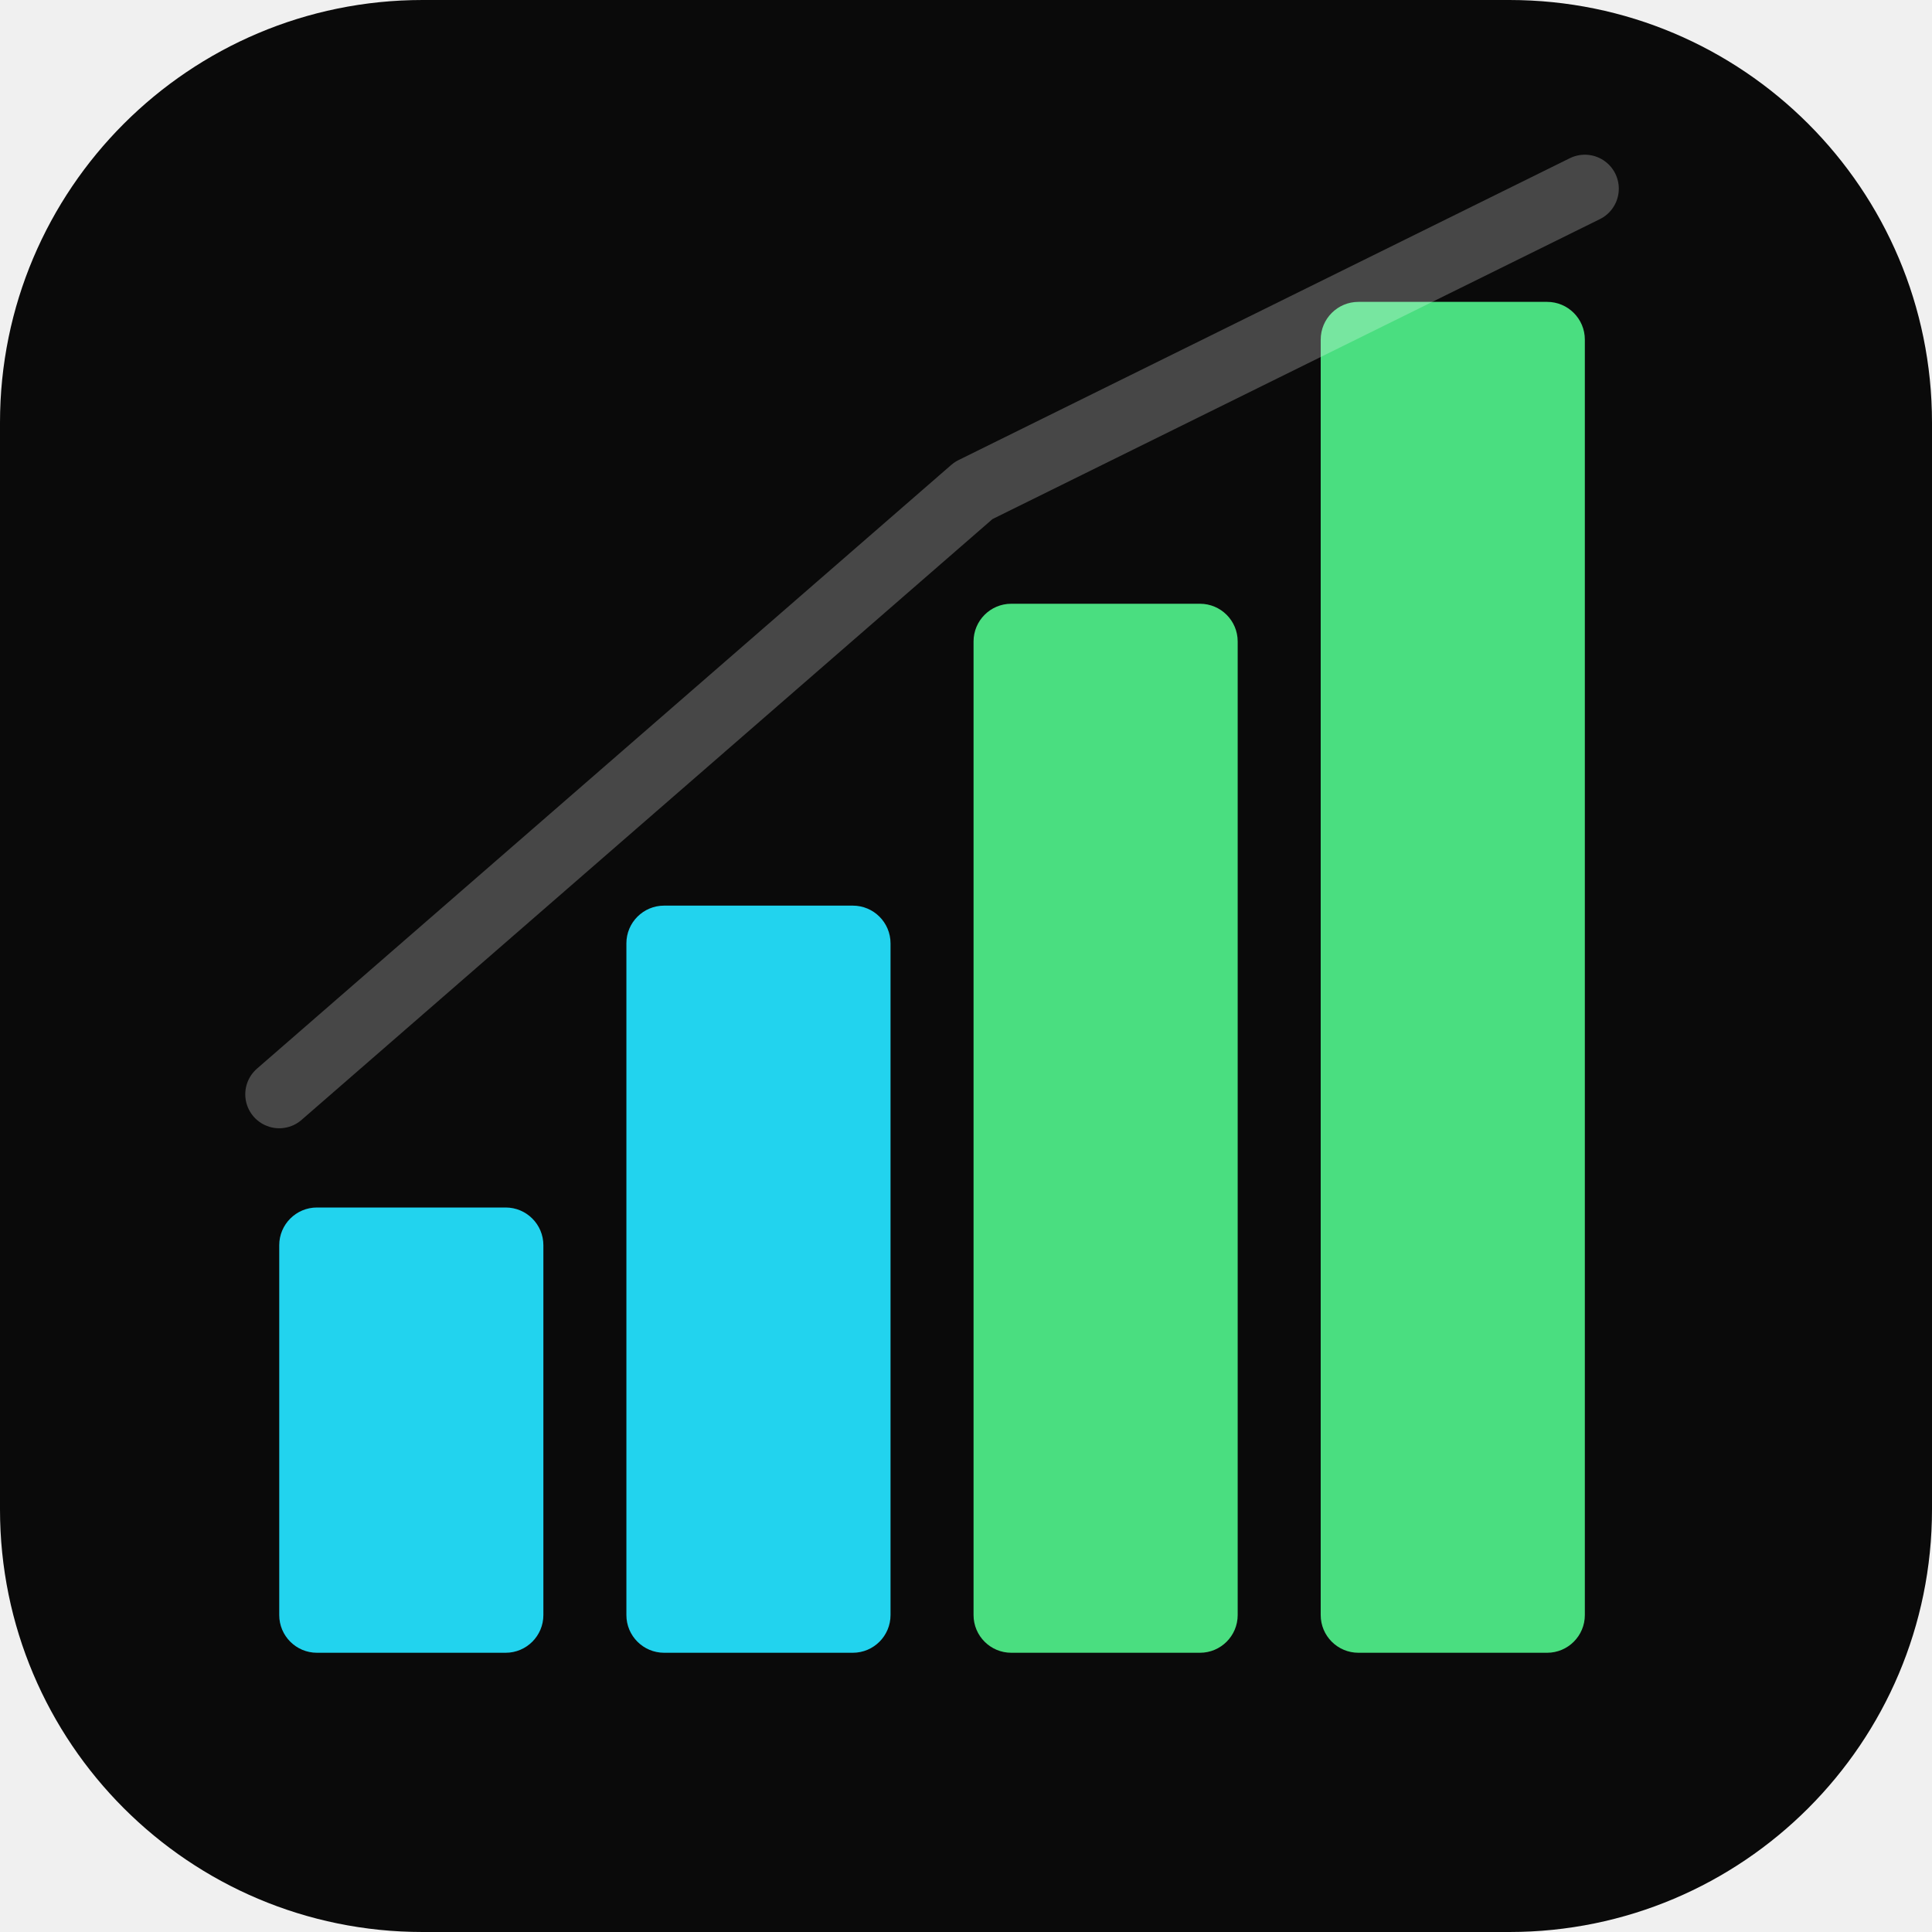
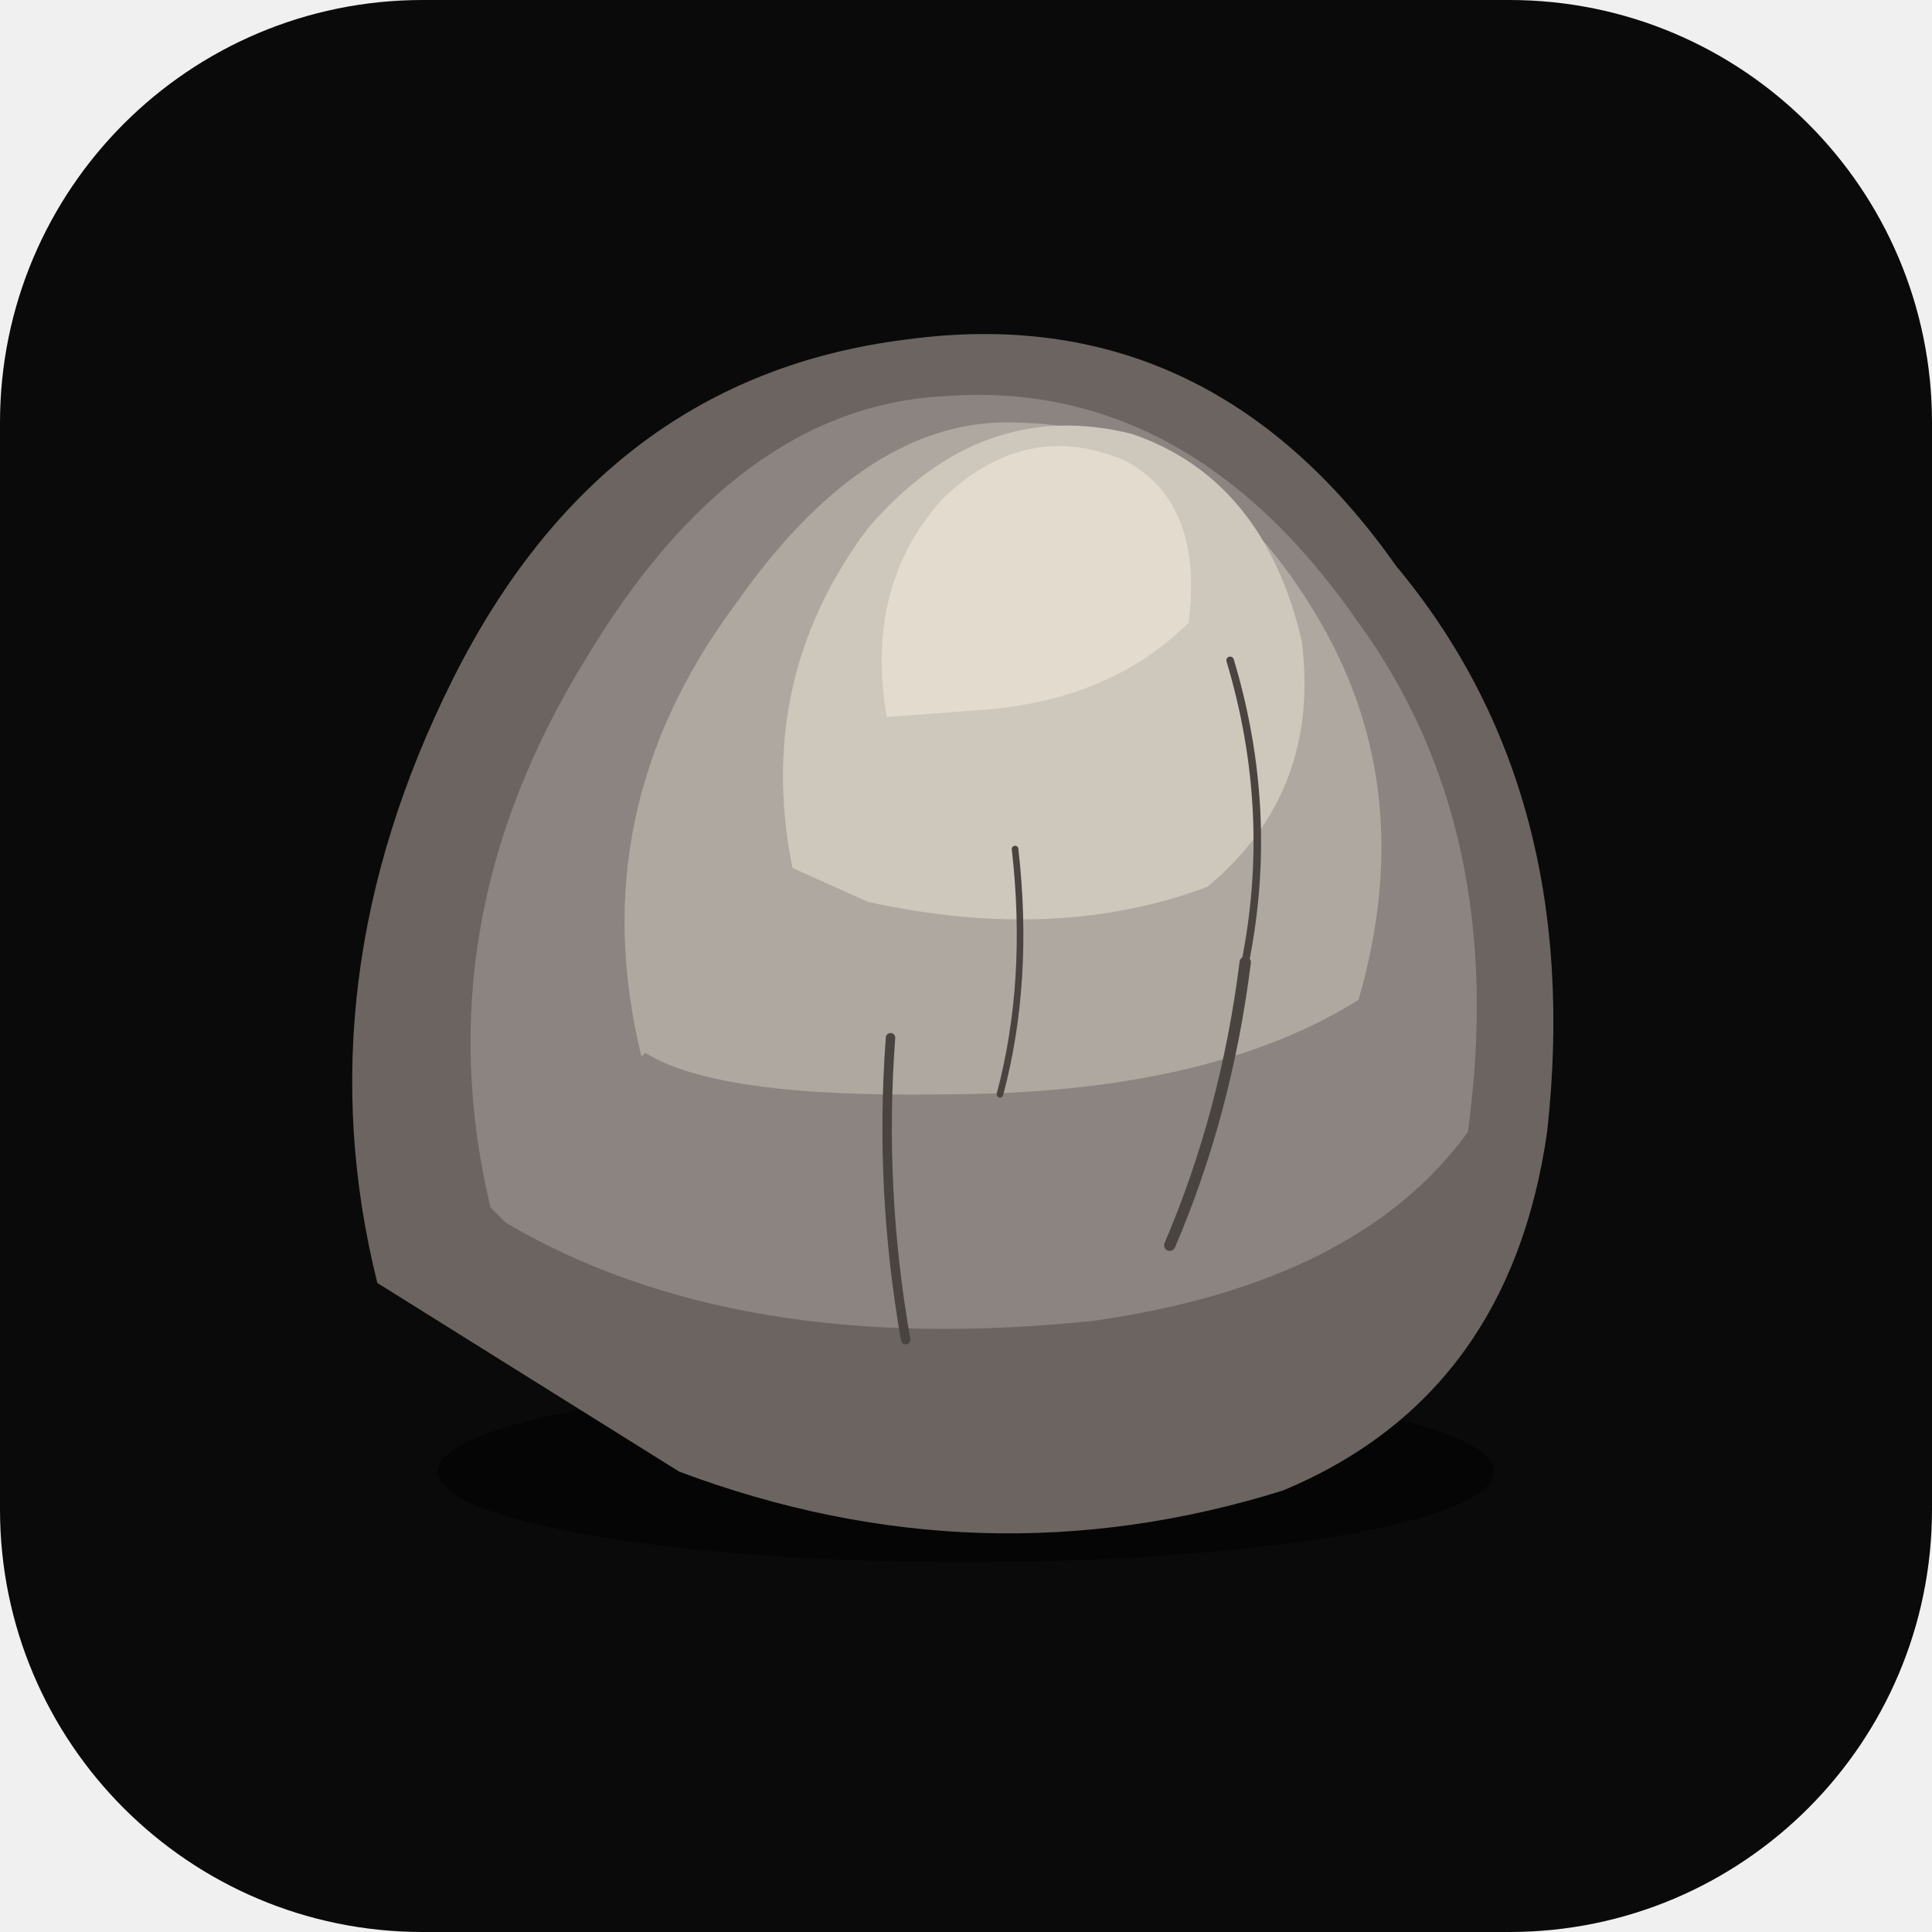
<svg xmlns="http://www.w3.org/2000/svg" viewBox="0 0 1024 1024" width="1024" height="1024">
  <rect width="1024" height="1024" rx="224" fill="#0A0A0A" />
-   <rect x="148" y="640" width="140" height="236" rx="20" fill="#22D3EE" />
-   <rect x="332" y="480" width="140" height="396" rx="20" fill="#22D3EE" />
-   <rect x="516" y="320" width="140" height="556" rx="20" fill="#4ADE80" />
-   <rect x="700" y="160" width="140" height="716" rx="20" fill="#4ADE80" />
-   <polyline points="148,580 332,420 516,260 840,100" stroke="#FFFFFF" stroke-width="36" stroke-linecap="round" stroke-linejoin="round" fill="none" opacity="0.25" />
+   <ellipse cx="512" cy="780" rx="280" ry="48" fill="#000000" opacity="0.5" />
+   <path d="M200,680 Q160,520 240,360 Q320,200 480,180 Q640,158 740,300 Q840,420 820,600 Q800,740 680,790 Q520,840 360,780 Z" fill="#6B6460" />
+   <path d="M260,640 Q224,490 310,350 Q390,216 500,210 Q630,200 720,330 Q800,440 778,600 Q720,680 580,700 Q390,720 268,648 Z" fill="#8C8480" />
+   <path d="M340,560 Q308,430 390,320 Q460,220 540,224 Q640,226 700,330 Q752,420 720,530 Q640,580 500,580 Q380,582 342,558 Z" fill="#AEA8A0" />
+   <path d="M420,460 Q400,360 460,280 Q520,210 600,230 Q670,254 690,340 Q700,420 640,470 Q560,500 460,478 Z" fill="#CEC8BC" />
+   <path d="M470,380 Q458,310 500,264 Q544,222 596,244 Q638,266 630,330 Q590,370 524,376 Z" fill="#E8E0D2" opacity="0.8" />
+   <path d="M620,660 Q650,590 660,510" stroke="#4A4440" stroke-width="6" fill="none" stroke-linecap="round" />
+   <path d="M480,710 Q466,630 472,550" stroke="#4A4440" stroke-width="5" fill="none" stroke-linecap="round" />
+   <path d="M660,510 Q676,430 652,350" stroke="#4A4440" stroke-width="4" fill="none" stroke-linecap="round" />
+   <path d="M530,580 Q546,520 538,450" stroke="#4A4440" stroke-width="3.5" fill="none" stroke-linecap="round" />
</svg>
